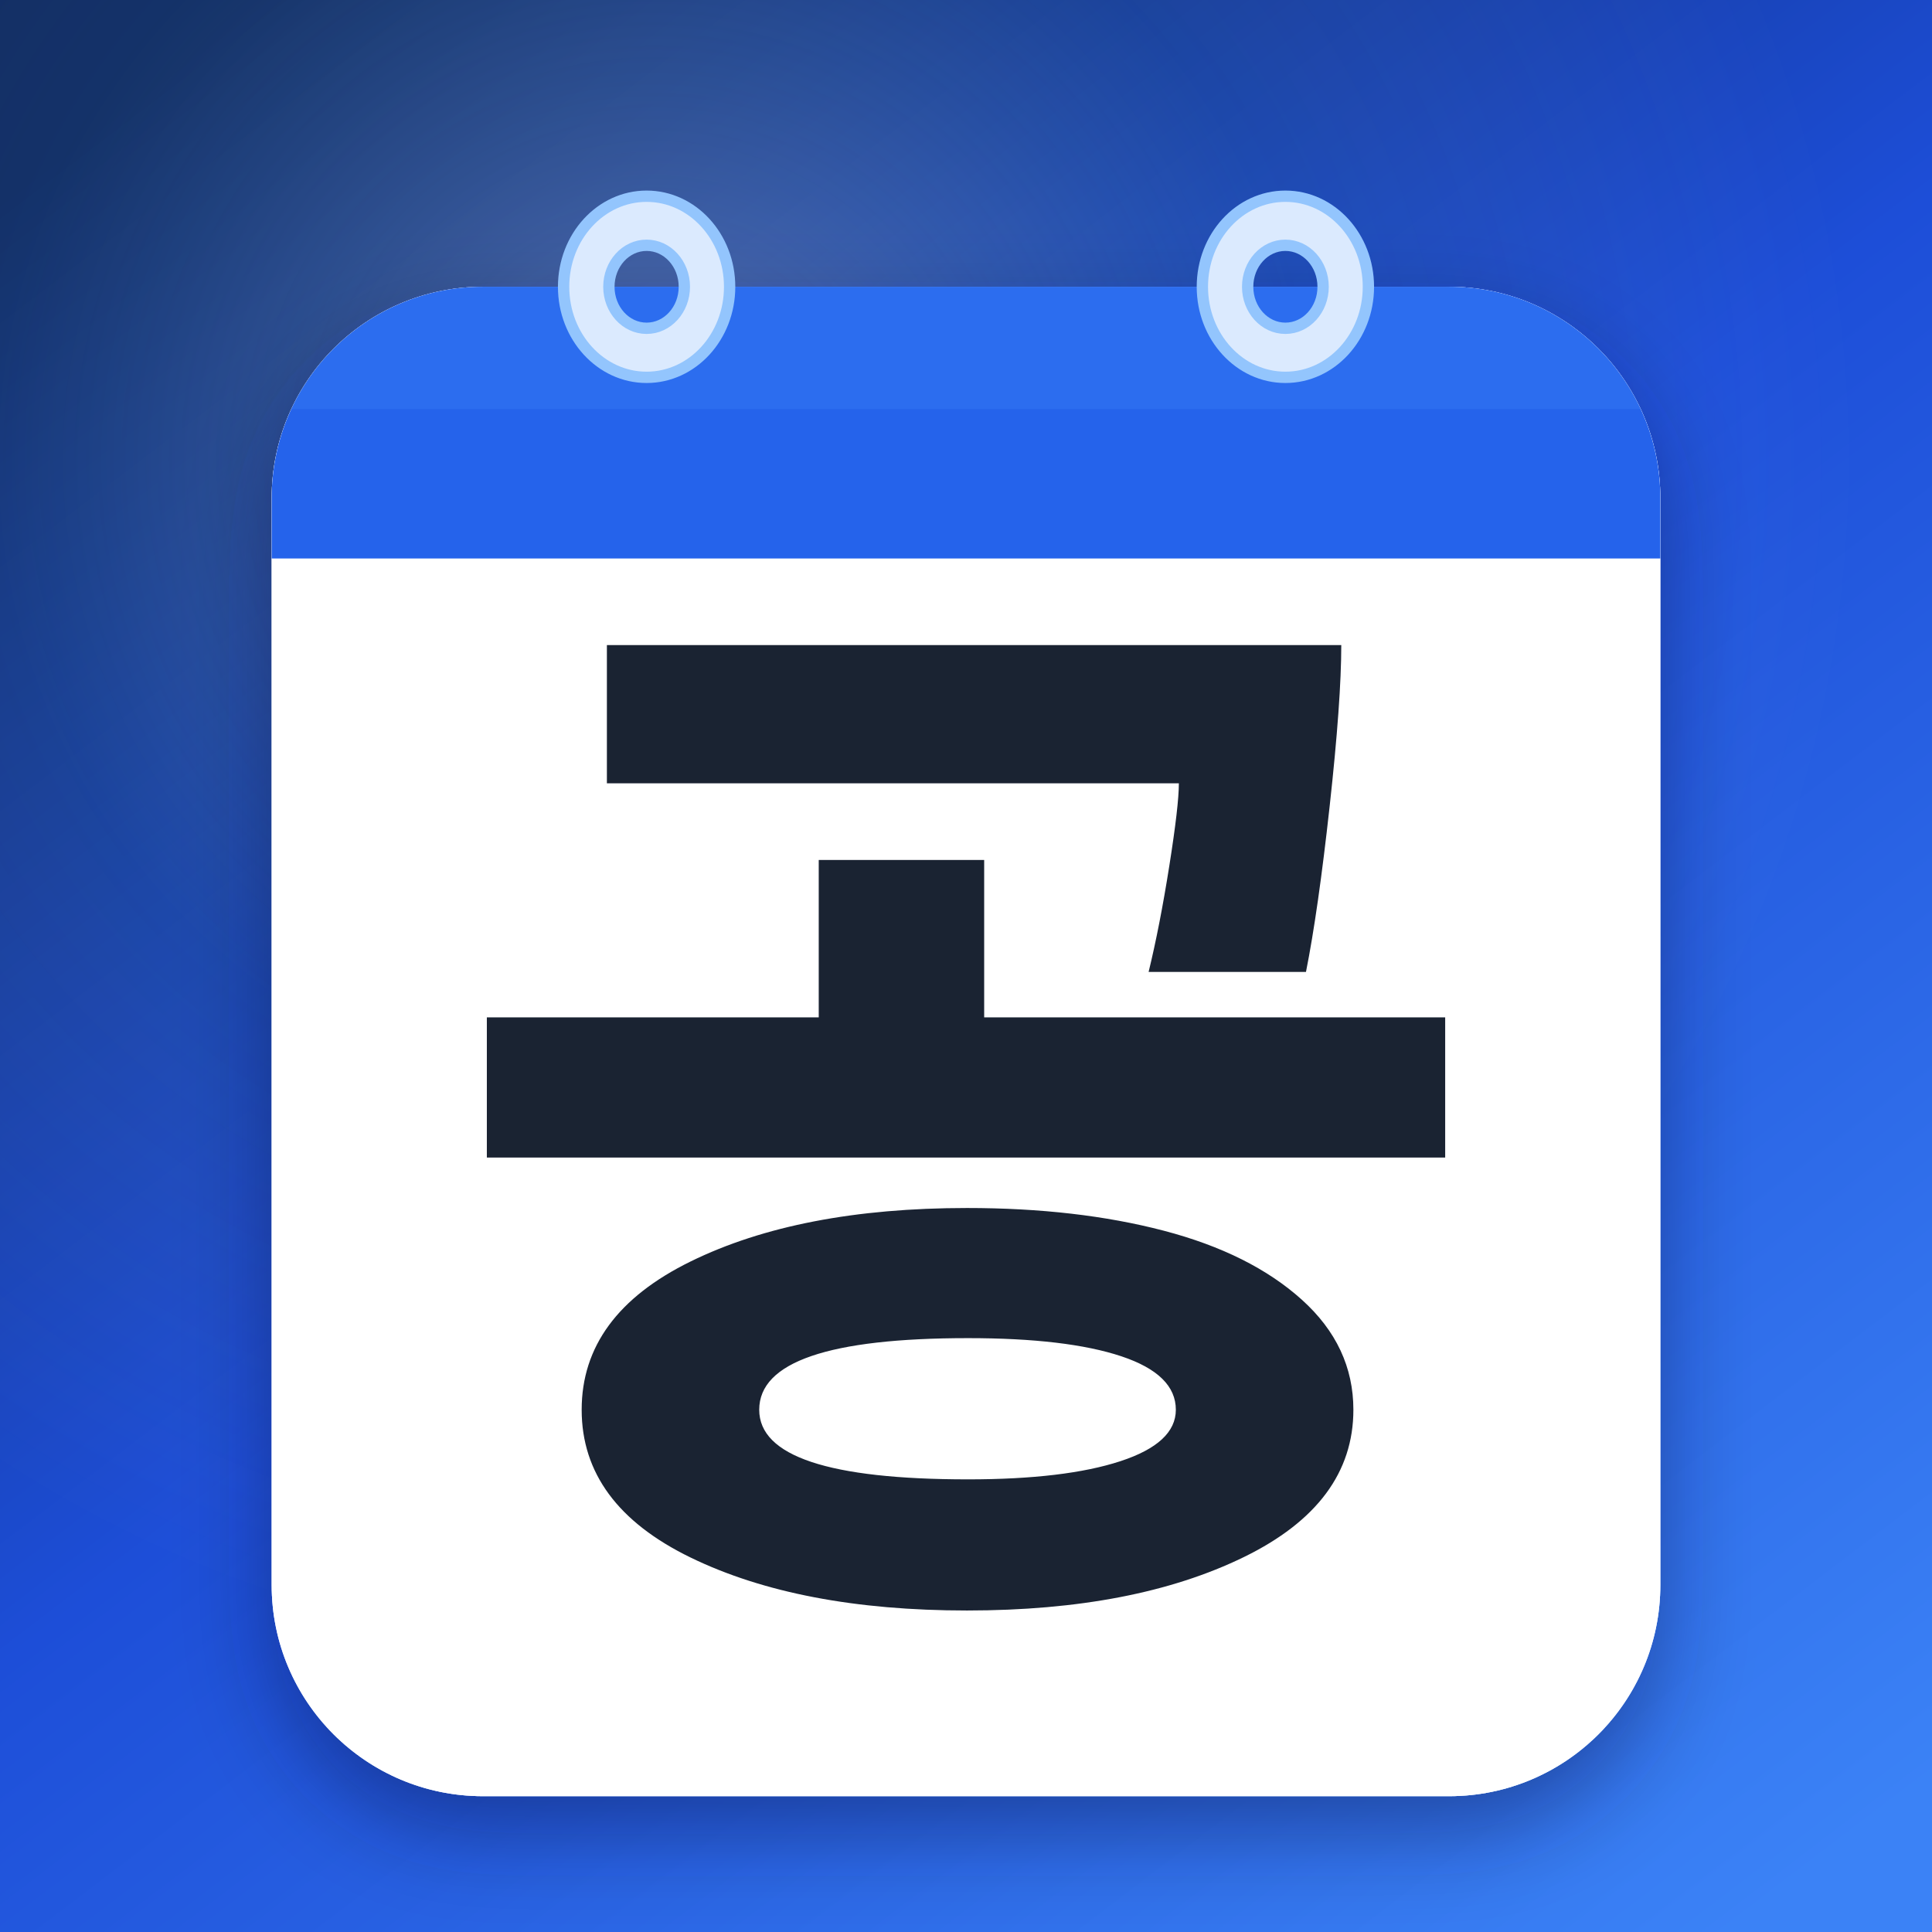
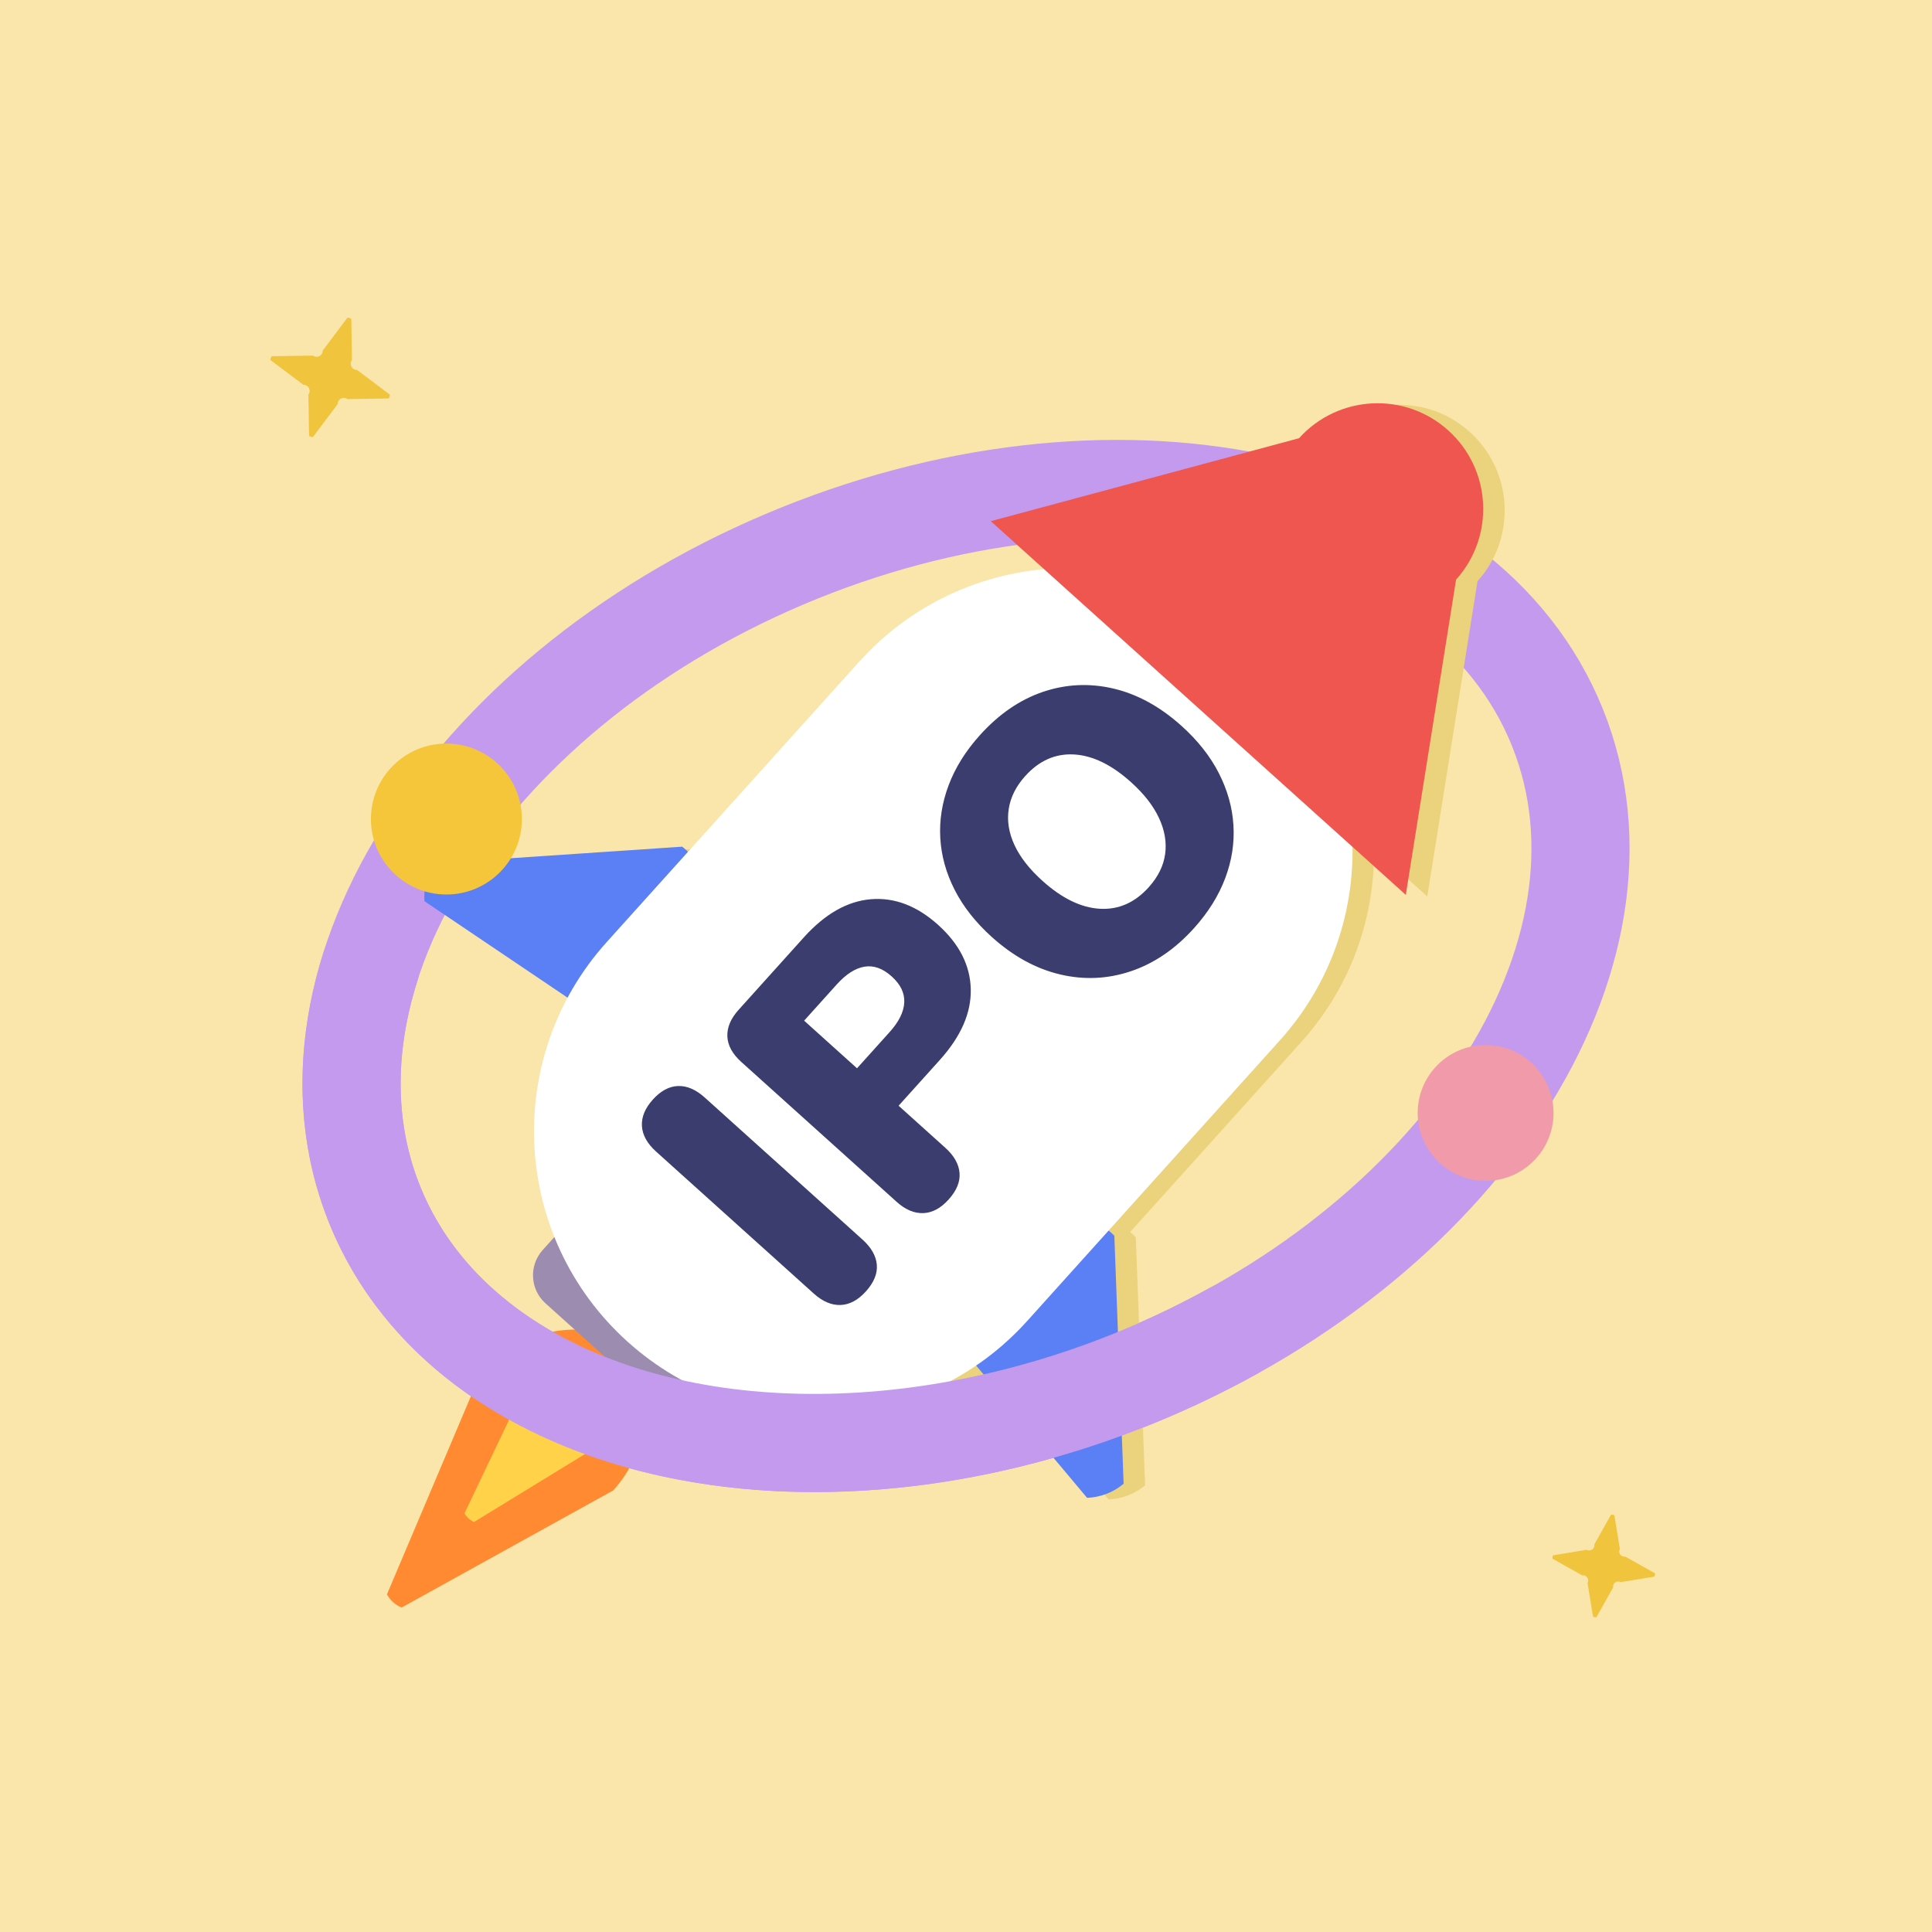
- <svg xmlns="http://www.w3.org/2000/svg" viewBox="0 0 512 512" width="512" height="512">
-   <defs>
-     <linearGradient id="bg" x1="70" y1="0" x2="460" y2="512" gradientUnits="userSpaceOnUse">
-       <stop offset="0%" stop-color="#0B245C" />
-       <stop offset="48%" stop-color="#1D4ED8" />
-       <stop offset="100%" stop-color="#3B82F6" />
-     </linearGradient>
-     <radialGradient id="glow" cx="34%" cy="24%" r="62%">
-       <stop offset="0%" stop-color="#FFFFFF" stop-opacity="0.30" />
-       <stop offset="55%" stop-color="#7DD3FC" stop-opacity="0.08" />
-       <stop offset="100%" stop-color="#FFFFFF" stop-opacity="0" />
-     </radialGradient>
-     <filter id="shadow" x="-30%" y="-20%" width="160%" height="160%">
-       <feDropShadow dx="0" dy="10" stdDeviation="12" flood-color="#04122E" flood-opacity="0.38" />
-     </filter>
-     <clipPath id="card">
-       <rect x="72.00" y="76.00" width="368" height="400" rx="56" />
-     </clipPath>
-   </defs>
-   <rect width="512" height="512" fill="url(#bg)" />
-   <rect width="512" height="512" fill="url(#glow)" />
-   <rect x="72.00" y="76.00" width="368" height="400" rx="56" fill="#FFFFFF" filter="url(#shadow)" />
-   <g clip-path="url(#card)">
-     <rect x="72.00" y="76.00" width="368" height="400" fill="#FFFFFF" />
-     <rect x="72.00" y="76.00" width="368" height="72" fill="#2563EB" />
-     <rect x="72.00" y="76.00" width="368" height="32.40" fill="#3B82F6" fill-opacity="0.35" />
-     <path d="M94 758Q94 664 202.0 611.0Q310 558 476 558Q585 558 671.0 580.5Q757 603 808.0 649.0Q859 695 859 758Q859 851 750.5 904.0Q642 957 476 957Q310 957 202.0 904.5Q94 852 94 758ZM270 758Q270 827 477 827Q573 827 628.0 809.0Q683 791 683 758Q683 723 629.0 705.0Q575 687 477 687Q270 687 270 758ZM0 508V369H329V213H493V369H950V508ZM119 137V0H847Q847 55 835.5 159.5Q824 264 812 324H656Q667 279 676.5 219.0Q686 159 686 137Z" transform="translate(129.02,170.96) scale(0.267335)" fill="#1A2332" />
+ <svg xmlns="http://www.w3.org/2000/svg" viewBox="0 0 1024 1024" width="1024" height="1024">
+   <rect width="1024" height="1024" fill="#FAE5AA" />
+   <ellipse cx="512.0" cy="512.0" rx="338" ry="236" transform="rotate(-22 512.0 512.0)" fill="none" stroke="#C49AEE" stroke-width="52" />
+   <g transform="rotate(-48 512.0 512.0)">
+     <g transform="translate(7, 9)">
+       <path d="M382.92,384.11 A22.00,22.00 0 0 1 357.93,364.22 L345.46,275.69 A32.00,32.00 0 0 1 363.96,266.29 L458.34,357.89 A26.00,26.00 0 0 1 451.10,378.23 Z" fill="#EBD27C" />
+       <path d="M382.92,639.89 A22.00,22.00 0 0 0 357.93,659.78 L345.46,748.31 A32.00,32.00 0 0 0 363.96,757.71 L458.34,666.11 A26.00,26.00 0 0 0 451.10,645.77 Z" fill="#EBD27C" />
+       <path d="M394.00,362.00 H594.00 A150.00,150.00 0 0 1 744.00,512.00 V512.00 A150.00,150.00 0 0 1 594.00,662.00 H394.00 A150.00,150.00 0 0 1 244.00,512.00 V512.00 A150.00,150.00 0 0 1 394.00,362.00 Z" fill="#EBD27C" />
+       <path d="M696.00,364.00 L838.00,456.00 A56.00,56.00 0 0 1 838.00,568.00 L696.00,660.00 Z" fill="#EBD27C" />
+     </g>
+     <path d="M382.92,384.11 A22.00,22.00 0 0 1 357.93,364.22 L345.46,275.69 A32.00,32.00 0 0 1 363.96,266.29 L458.34,357.89 A26.00,26.00 0 0 1 451.10,378.23 Z" fill="#5B80F6" />
+     <path d="M382.92,639.89 A22.00,22.00 0 0 0 357.93,659.78 L345.46,748.31 A32.00,32.00 0 0 0 363.96,757.71 L458.34,666.11 A26.00,26.00 0 0 0 451.10,645.77 Z" fill="#5B80F6" />
+     <path d="M59.13,517.22 A16.00,16.00 0 0 1 59.13,506.78 L180.36,464.95 A67.32,67.32 0 0 1 244.00,510.32 L244.00,513.68 A67.32,67.32 0 0 1 180.36,559.05 Z" fill="#FF8A32" />
+     <path d="M118.50,515.41 A12.00,12.00 0 0 1 118.50,508.59 L192.26,486.71 A34.15,34.15 0 0 1 225.00,511.15 L225.00,512.85 A34.15,34.15 0 0 1 192.26,537.29 Z" fill="#FFD24A" />
+     <path d="M250.00,446.00 H260.00 A20.00,20.00 0 0 1 280.00,466.00 V558.00 A20.00,20.00 0 0 1 260.00,578.00 H250.00 A20.00,20.00 0 0 1 230.00,558.00 V466.00 A20.00,20.00 0 0 1 250.00,446.00 Z" fill="#9B8CB0" />
+     <path d="M394.00,362.00 H594.00 A150.00,150.00 0 0 1 744.00,512.00 V512.00 A150.00,150.00 0 0 1 594.00,662.00 H394.00 A150.00,150.00 0 0 1 244.00,512.00 V512.00 A150.00,150.00 0 0 1 394.00,362.00 Z" fill="#FFFFFF" />
+     <path d="M696.00,364.00 L838.00,456.00 A56.00,56.00 0 0 1 838.00,568.00 L696.00,660.00 Z" fill="#F05650" />
+     <path d="M348.333 587.973Q339.007 587.973 334 582.823Q328.993 577.673 328.993 568.213V455.787Q328.993 446.251 334 441.139Q339.007 436.027 348.333 436.027Q357.659 436.027 362.599 441.139Q367.539 446.251 367.539 455.787V568.213Q367.539 577.673 362.704 582.823Q357.869 587.973 348.333 587.973Z M413.853 587.973Q404.527 587.973 399.52 582.823Q394.513 577.673 394.513 568.347V457.525Q394.513 447.989 399.625 442.982Q404.737 437.975 414.063 437.975H465.746Q490.91 437.975 504.61 450.893Q518.309 463.81 518.309 486.455Q518.309 509.099 504.61 522.055Q490.91 535.01 465.746 535.01H433.059V568.347Q433.059 577.673 428.224 582.823Q423.389 587.973 413.853 587.973ZM433.059 505.352H458.864Q469.926 505.352 475.733 500.623Q481.541 495.895 481.541 486.455Q481.541 476.881 475.733 472.257Q469.926 467.633 458.864 467.633H433.059Z M607.794 588.393Q585.436 588.393 568.432 578.809Q551.428 569.225 542.005 551.976Q532.581 534.727 532.581 511.895Q532.581 494.599 537.957 480.567Q543.332 466.535 553.28 456.493Q563.229 446.451 577.091 441.029Q590.954 435.607 607.794 435.607Q630.363 435.607 647.262 445.086Q664.16 454.565 673.584 471.709Q683.007 488.853 683.007 511.819Q683.007 529.115 677.632 543.185Q672.257 557.255 662.308 567.402Q652.36 577.549 638.497 582.971Q624.635 588.393 607.794 588.393ZM607.794 556.041Q618.897 556.041 626.708 550.746Q634.52 545.452 638.726 535.561Q642.933 525.669 642.933 511.895Q642.933 491.12 633.642 479.54Q624.351 467.959 607.794 467.959Q596.902 467.959 588.985 473.149Q581.069 478.338 576.862 488.124Q572.656 497.911 572.656 511.895Q572.656 532.728 581.985 544.384Q591.313 556.041 607.794 556.041Z" fill="#3A3D6E" />
  </g>
-   <path fill-rule="evenodd" d="M 149.36 76.00 A 22.00 24.00 0 1 1 193.36 76.00 A 22.00 24.00 0 1 1 149.36 76.00 Z M 161.36 76.00 A 10.00 11.00 0 1 1 181.36 76.00 A 10.00 11.00 0 1 1 161.36 76.00 Z" fill="#DBEAFE" />
-   <path fill-rule="evenodd" d="M 318.64 76.00 A 22.00 24.00 0 1 1 362.64 76.00 A 22.00 24.00 0 1 1 318.64 76.00 Z M 330.64 76.00 A 10.00 11.00 0 1 1 350.64 76.00 A 10.00 11.00 0 1 1 330.64 76.00 Z" fill="#DBEAFE" />
-   <path fill-rule="evenodd" d="M 149.36 76.00 A 22.00 24.00 0 1 1 193.36 76.00 A 22.00 24.00 0 1 1 149.36 76.00 Z M 161.36 76.00 A 10.00 11.00 0 1 1 181.36 76.00 A 10.00 11.00 0 1 1 161.36 76.00 Z" fill="none" stroke="#93C5FD" stroke-width="3" />
-   <path fill-rule="evenodd" d="M 318.64 76.00 A 22.00 24.00 0 1 1 362.64 76.00 A 22.00 24.00 0 1 1 318.64 76.00 Z M 330.64 76.00 A 10.00 11.00 0 1 1 350.64 76.00 A 10.00 11.00 0 1 1 330.64 76.00 Z" fill="none" stroke="#93C5FD" stroke-width="3" />
+   <path d="M653.48,705.50 A338.00,236.00 -22.00 0 1 196.39,512.25" fill="none" stroke="#C49AEE" stroke-width="52" stroke-linecap="round" />
+   <circle cx="236.60" cy="434.11" r="40" fill="#F5C63A" />
+   <circle cx="787.40" cy="589.89" r="36" fill="#F09AAA" />
+   <path d="M206.64,209.17 A3.25,3.25 0 0 1 205.99,211.18 L184.15,211.53 A3.25,3.25 0 0 0 178.95,214.18 L165.83,231.64 A3.25,3.25 0 0 1 163.82,230.99 L163.47,209.15 A3.25,3.25 0 0 0 160.82,203.95 L143.36,190.83 A3.25,3.25 0 0 1 144.01,188.82 L165.85,188.47 A3.25,3.25 0 0 0 171.05,185.82 L184.17,168.36 A3.25,3.25 0 0 1 186.18,169.01 L186.53,190.85 A3.25,3.25 0 0 0 189.18,196.05 Z" fill="#F0C43C" />
+   <path d="M877.15,833.86 A2.75,2.75 0 0 1 876.83,835.65 L859.02,838.57 A2.75,2.75 0 0 0 854.96,841.41 L846.14,857.15 A2.75,2.75 0 0 1 844.35,856.83 L841.43,839.02 A2.75,2.75 0 0 0 838.59,834.96 L822.85,826.14 A2.75,2.75 0 0 1 823.17,824.35 L840.98,821.43 A2.75,2.75 0 0 0 845.04,818.59 L853.86,802.85 A2.75,2.75 0 0 1 855.65,803.17 L858.57,820.98 A2.75,2.75 0 0 0 861.41,825.04 Z" fill="#F0C43C" />
</svg>
